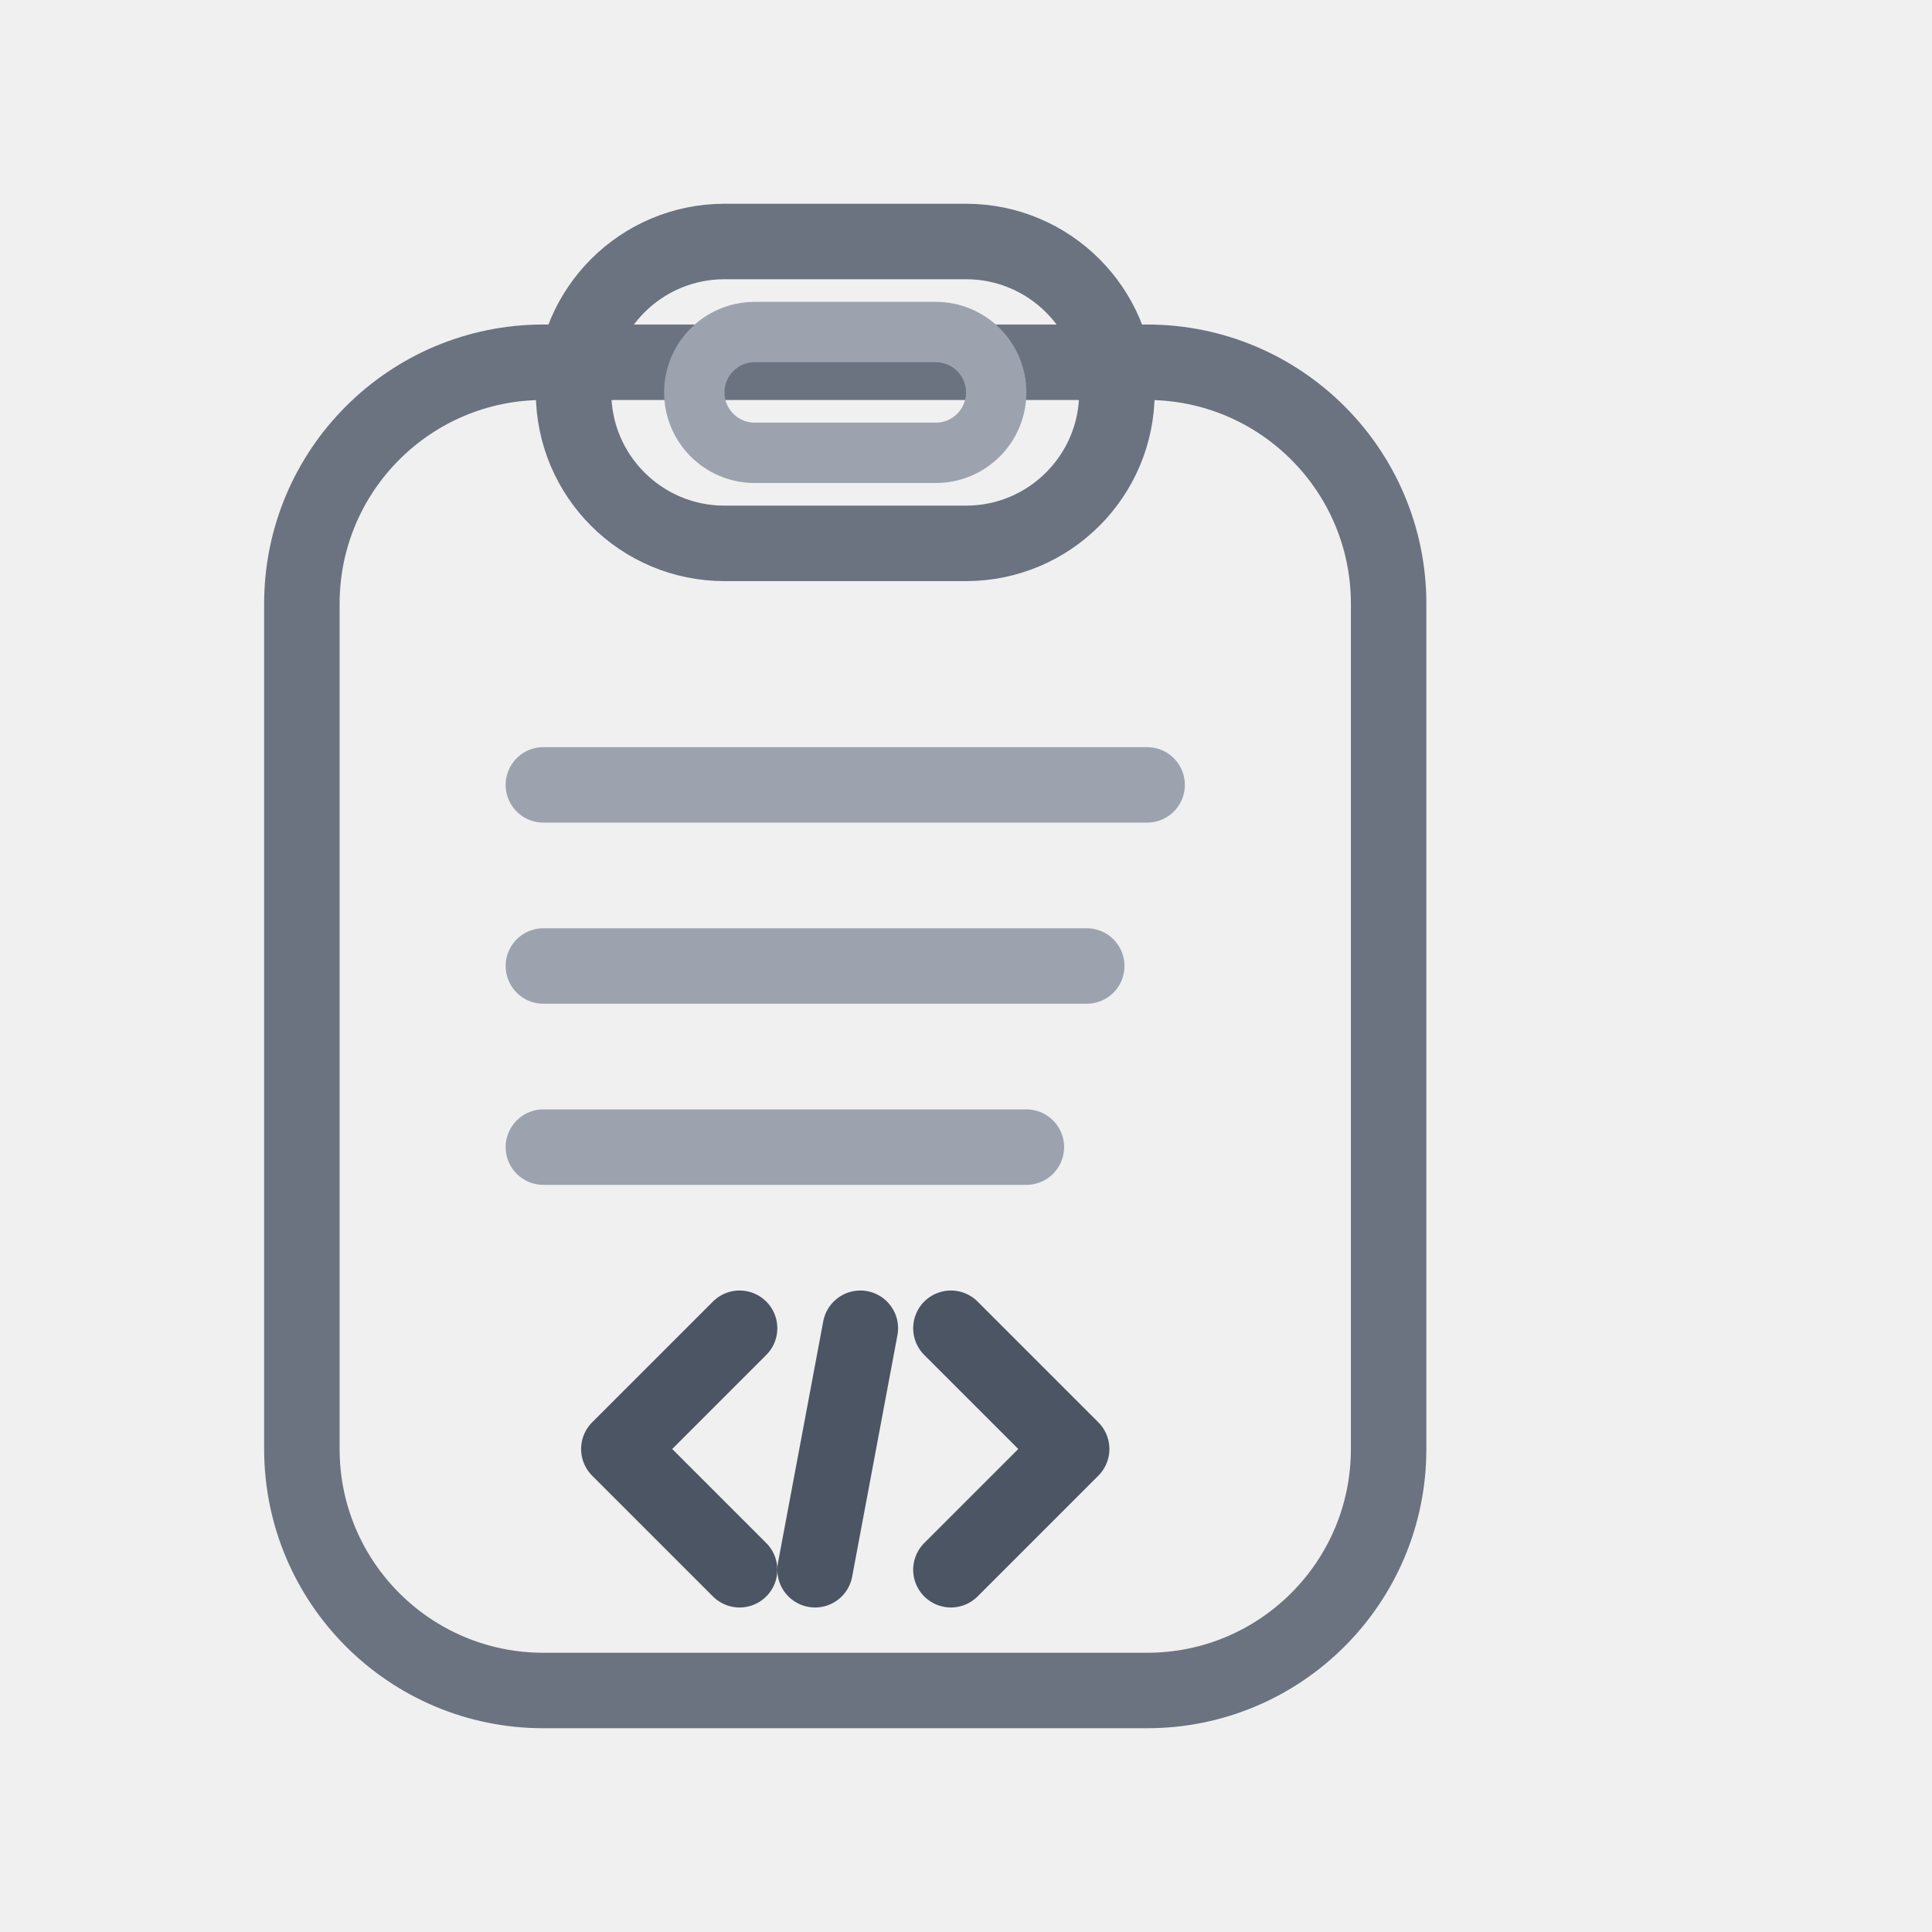
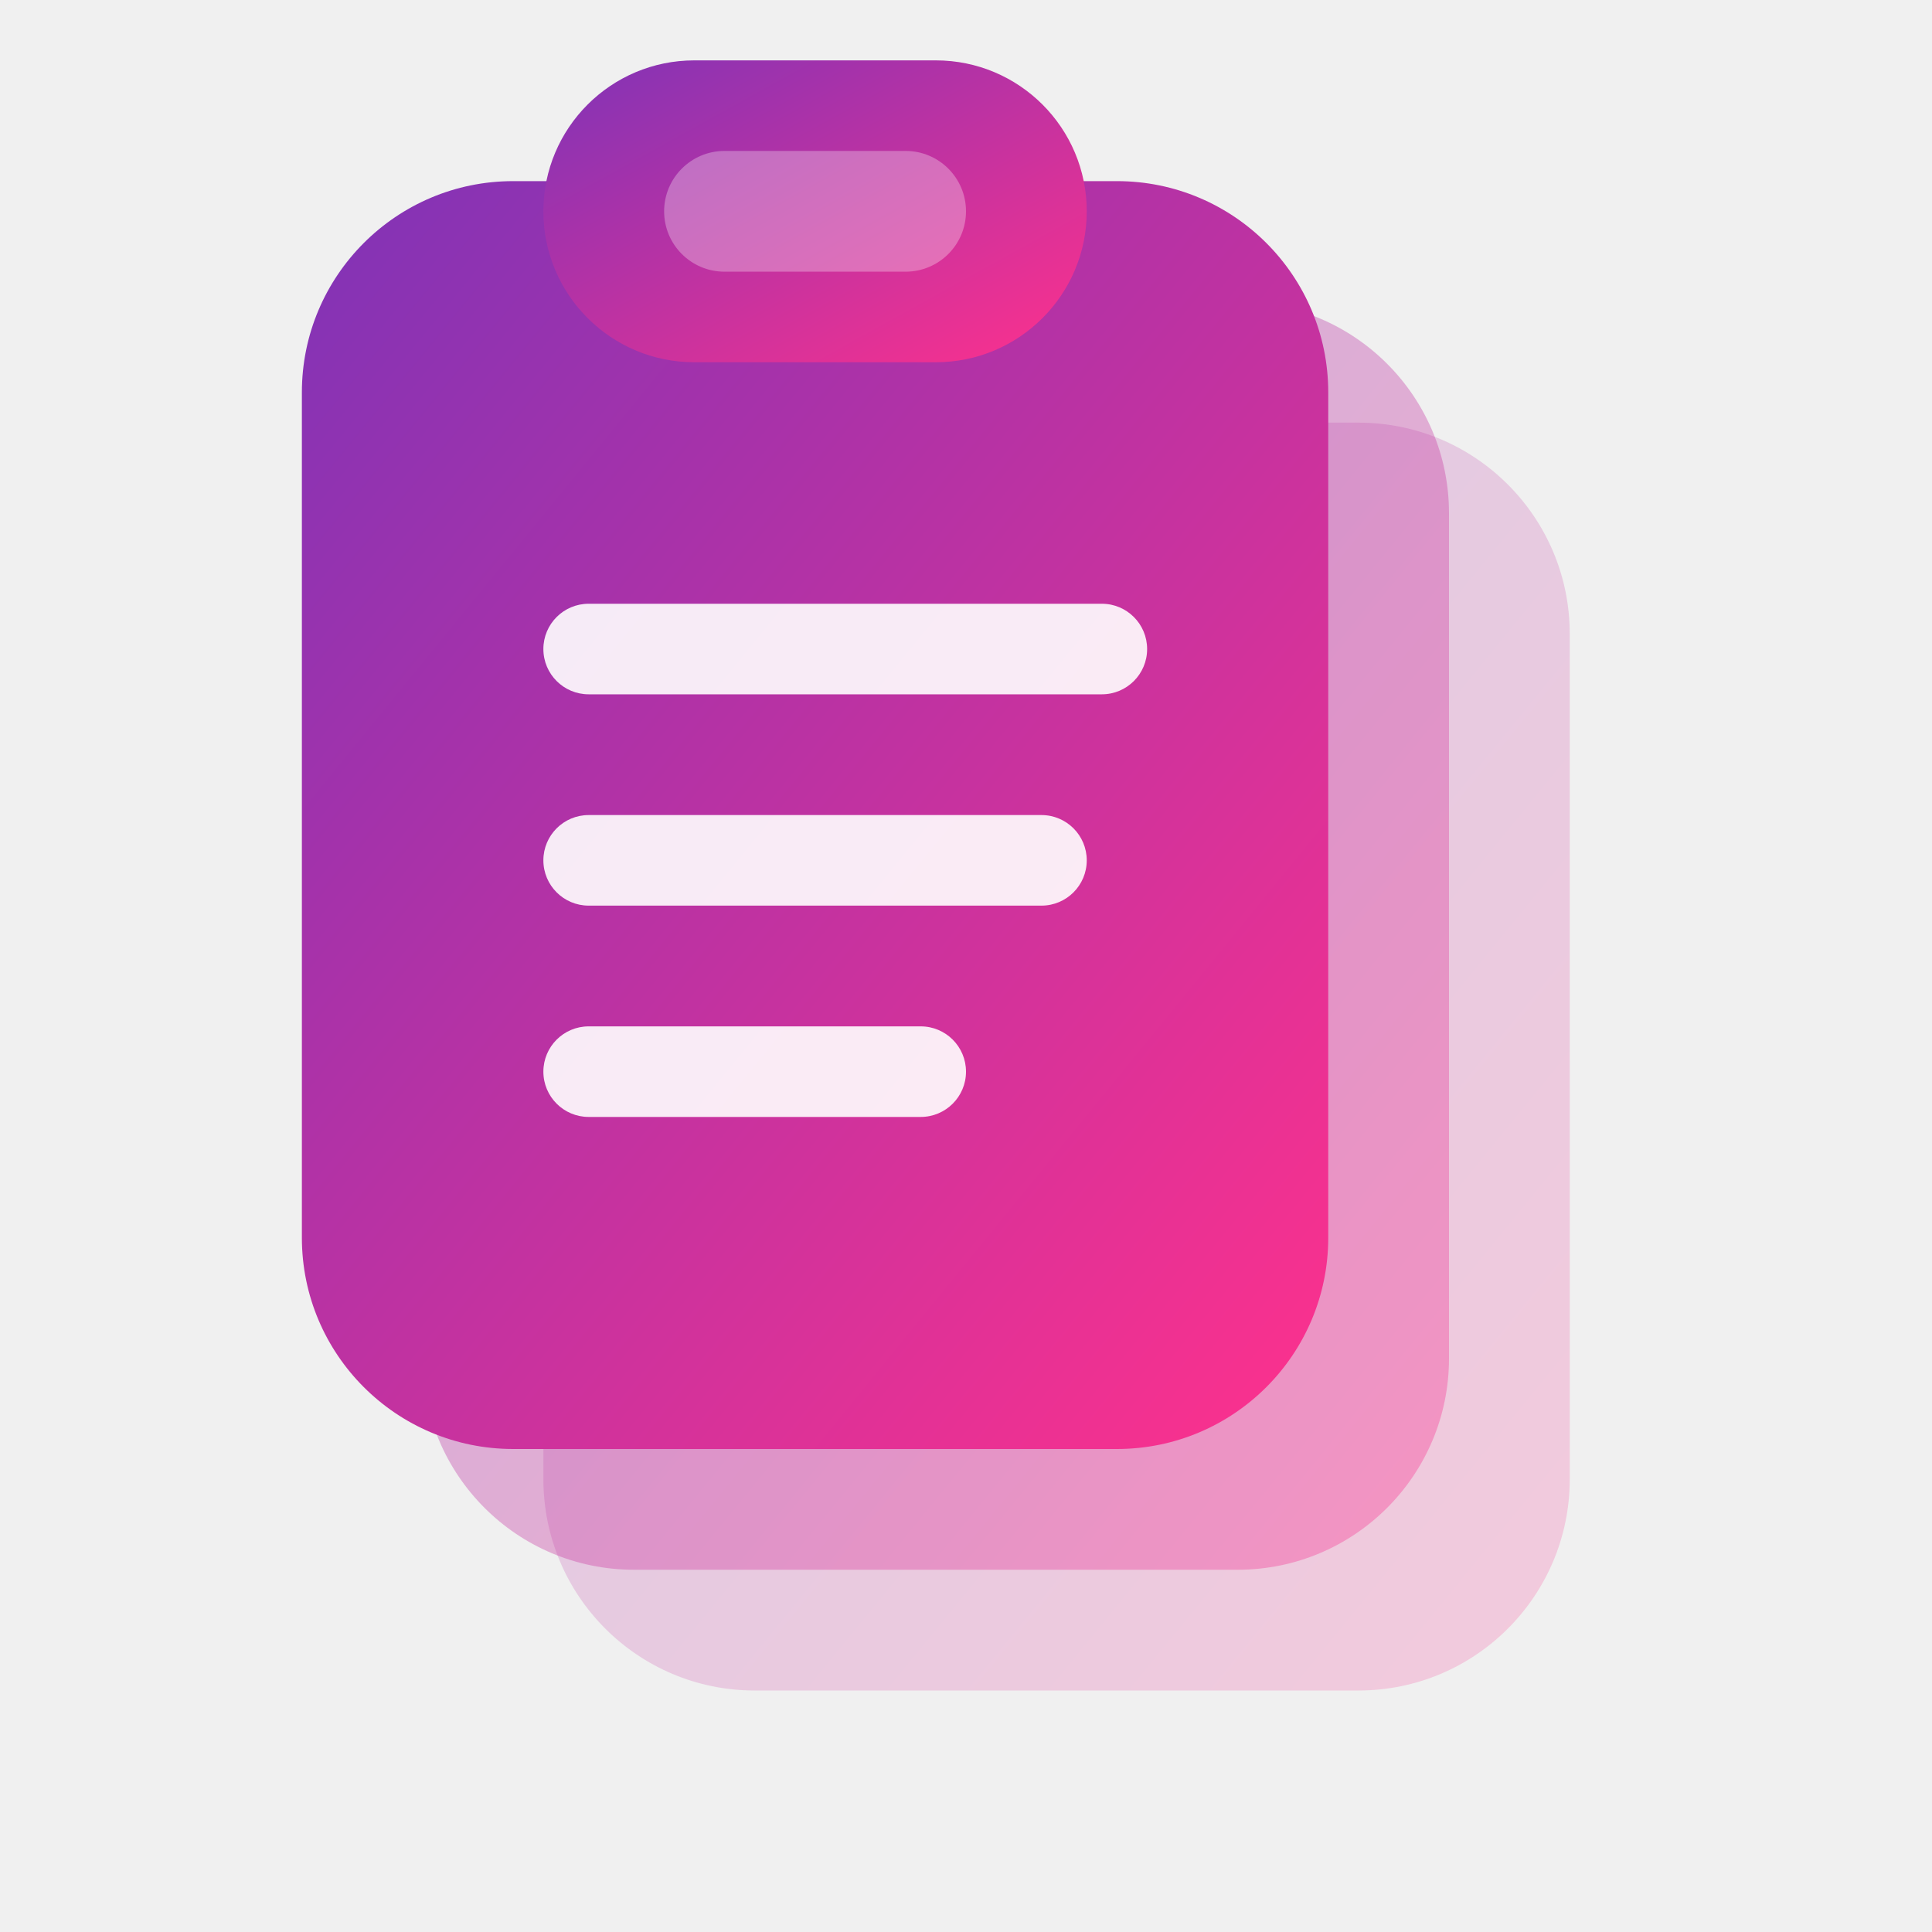
- <svg xmlns="http://www.w3.org/2000/svg" width="64" height="64" viewBox="0 0 64 64" fill="none">
-   <rect x="10" y="12" width="36" height="44" rx="8" stroke="#6B7280" stroke-width="2.5" />
-   <rect x="19" y="8" width="18" height="10" rx="5" stroke="#6B7280" stroke-width="2.5" />
-   <rect x="23" y="11" width="10" height="4" rx="2" stroke="#9CA3AF" stroke-width="2" />
-   <path d="M18 26H38" stroke="#9CA3AF" stroke-width="2.5" stroke-linecap="round" />
-   <path d="M18 32H36" stroke="#9CA3AF" stroke-width="2.5" stroke-linecap="round" />
-   <path d="M18 38H34" stroke="#9CA3AF" stroke-width="2.5" stroke-linecap="round" />
-   <path d="M24.5 44L20.5 48L24.5 52" stroke="#4B5563" stroke-width="2.5" stroke-linecap="round" stroke-linejoin="round" />
-   <path d="M31.5 44L35.5 48L31.5 52" stroke="#4B5563" stroke-width="2.5" stroke-linecap="round" stroke-linejoin="round" />
-   <path d="M28.5 44L27 52" stroke="#4B5563" stroke-width="2.5" stroke-linecap="round" />
+ <svg xmlns="http://www.w3.org/2000/svg" width="64" height="64" viewBox="0 0 64 64">
+   <defs>
+     <linearGradient id="grad" x1="0%" y1="0%" x2="100%" y2="100%">
+       <stop offset="0%" stop-color="#7F33B7" />
+       <stop offset="100%" stop-color="#FF318C" />
+     </linearGradient>
+   </defs>
+   <rect x="18" y="14" width="34" height="42" rx="7" fill="url(#grad)" opacity="0.2" />
+   <rect x="14" y="10" width="34" height="42" rx="7" fill="url(#grad)" opacity="0.35" />
+   <rect x="10" y="6" width="34" height="42" rx="7" fill="url(#grad)" />
+   <rect x="18" y="2" width="18" height="10" rx="5" fill="url(#grad)" />
+   <rect x="22" y="5" width="10" height="4" rx="2" fill="white" opacity="0.3" />
+   <rect x="18" y="20" width="20" height="3" rx="1.5" fill="white" opacity="0.9" />
+   <rect x="18" y="27" width="18" height="3" rx="1.5" fill="white" opacity="0.9" />
+   <rect x="18" y="34" width="14" height="3" rx="1.5" fill="white" opacity="0.9" />
</svg>
